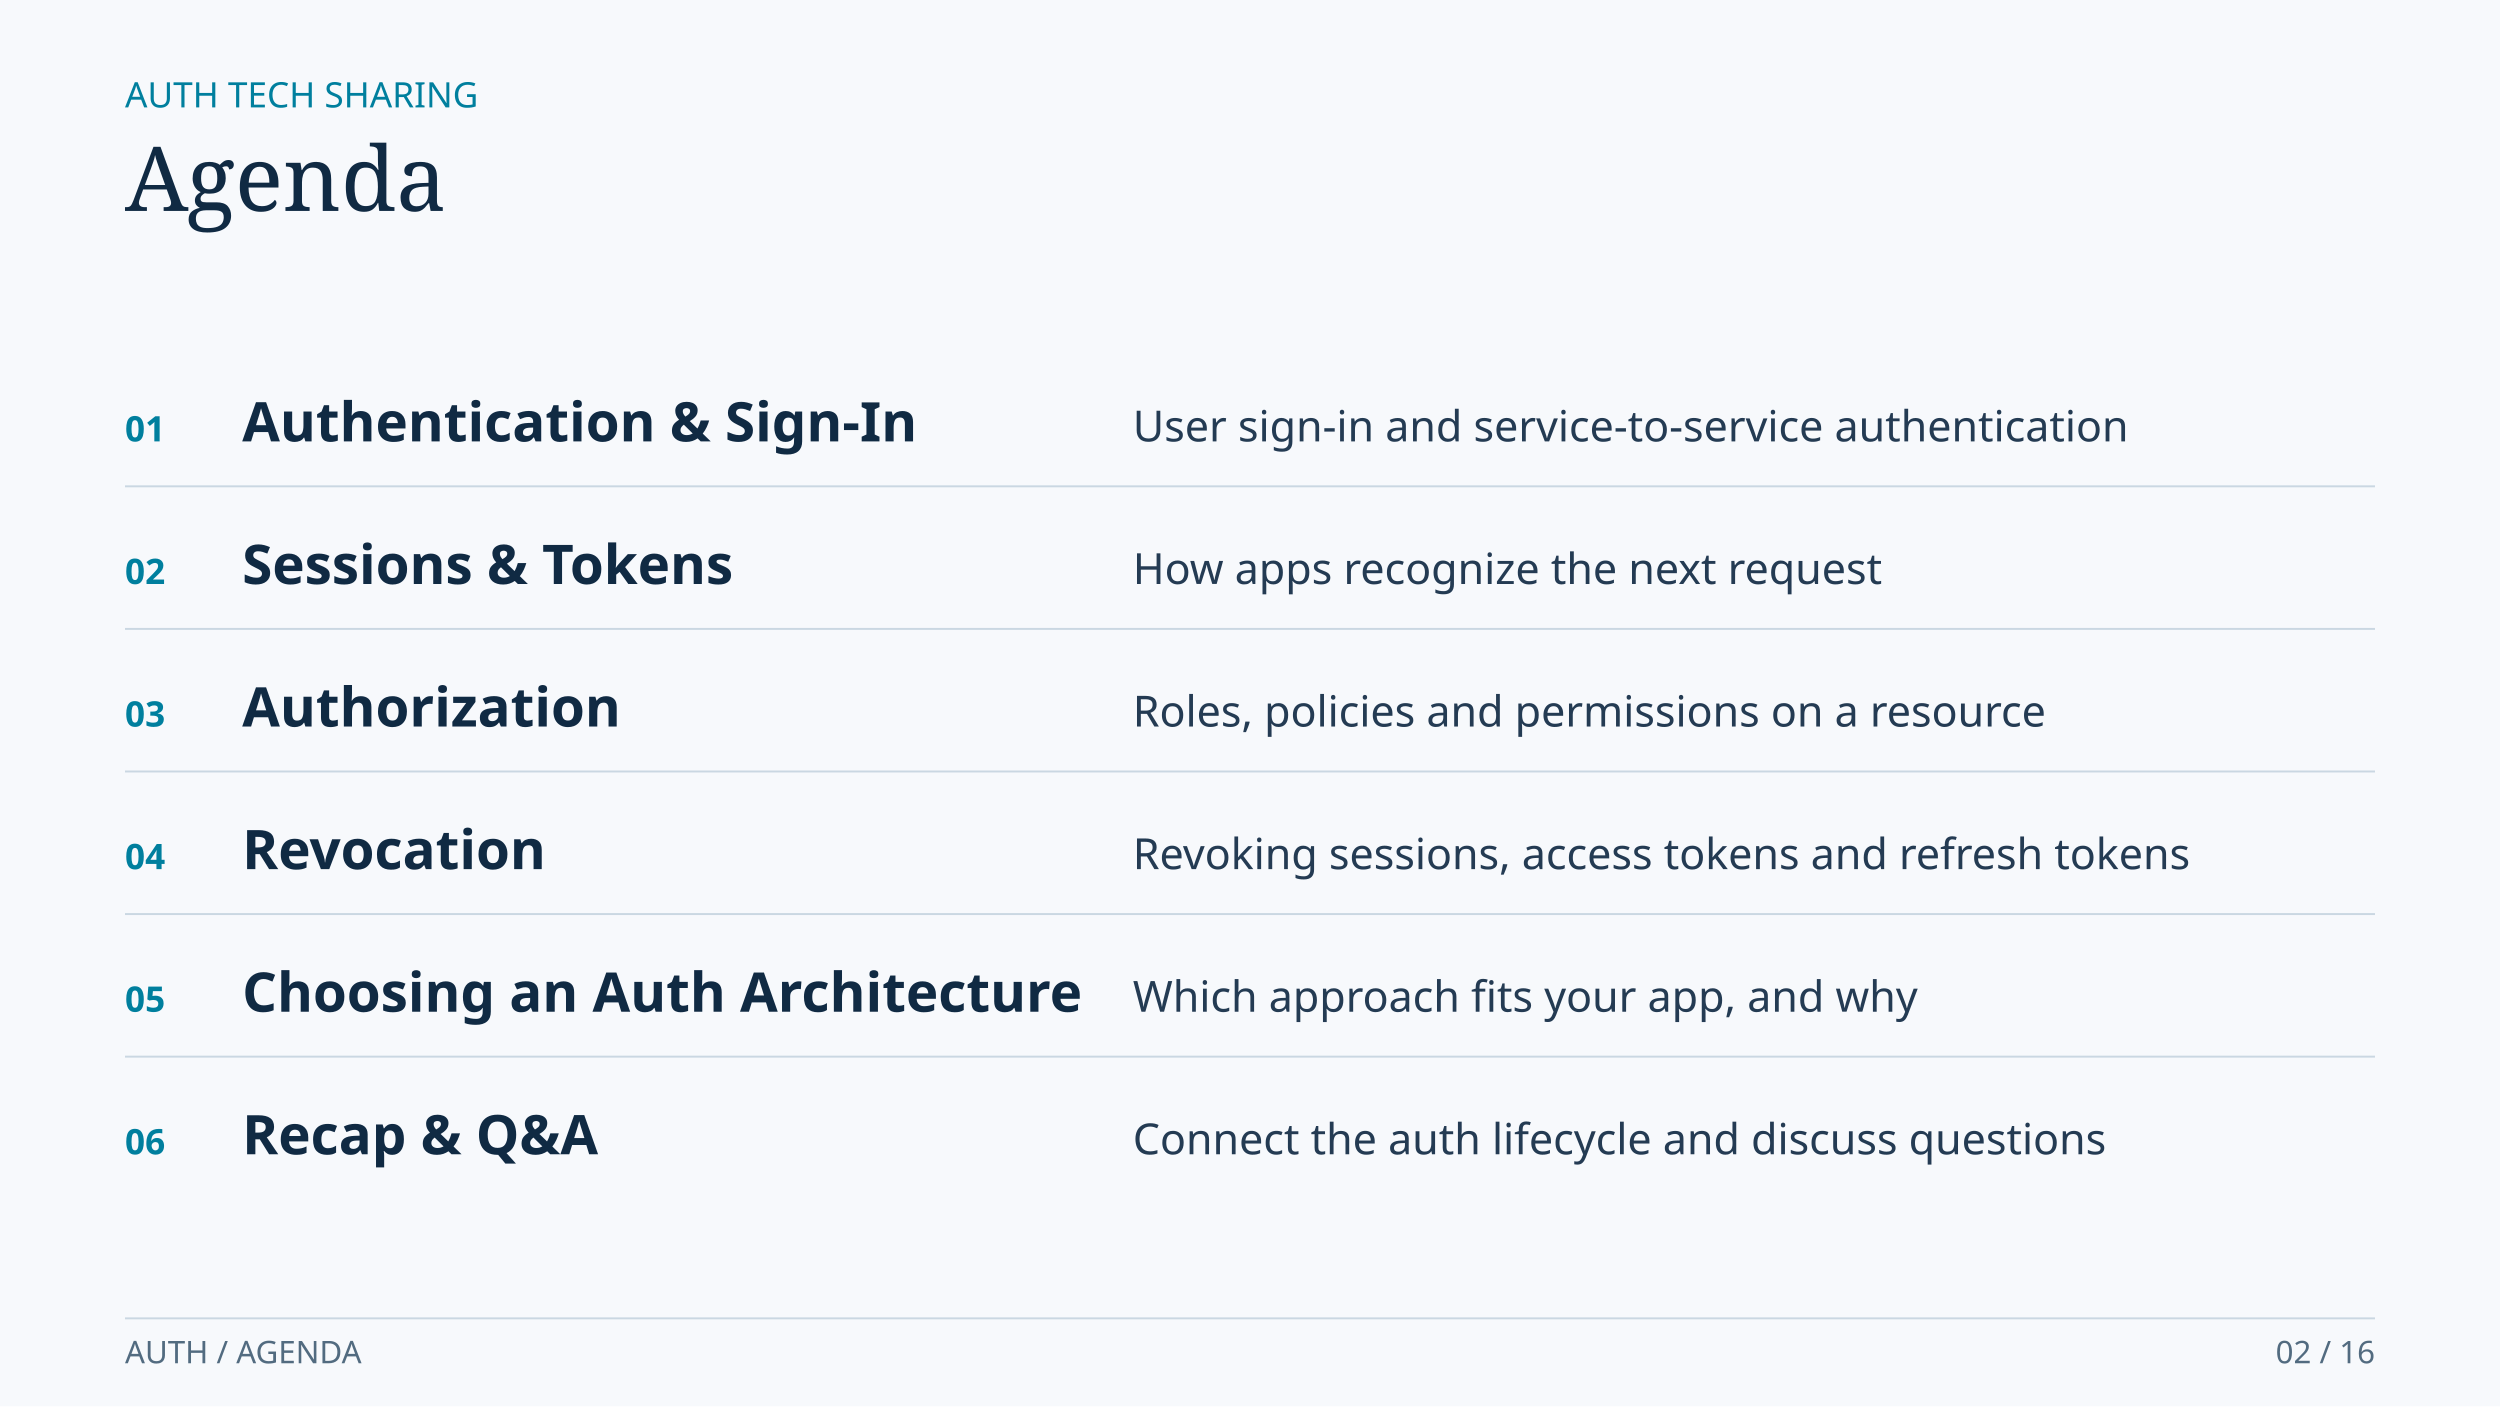
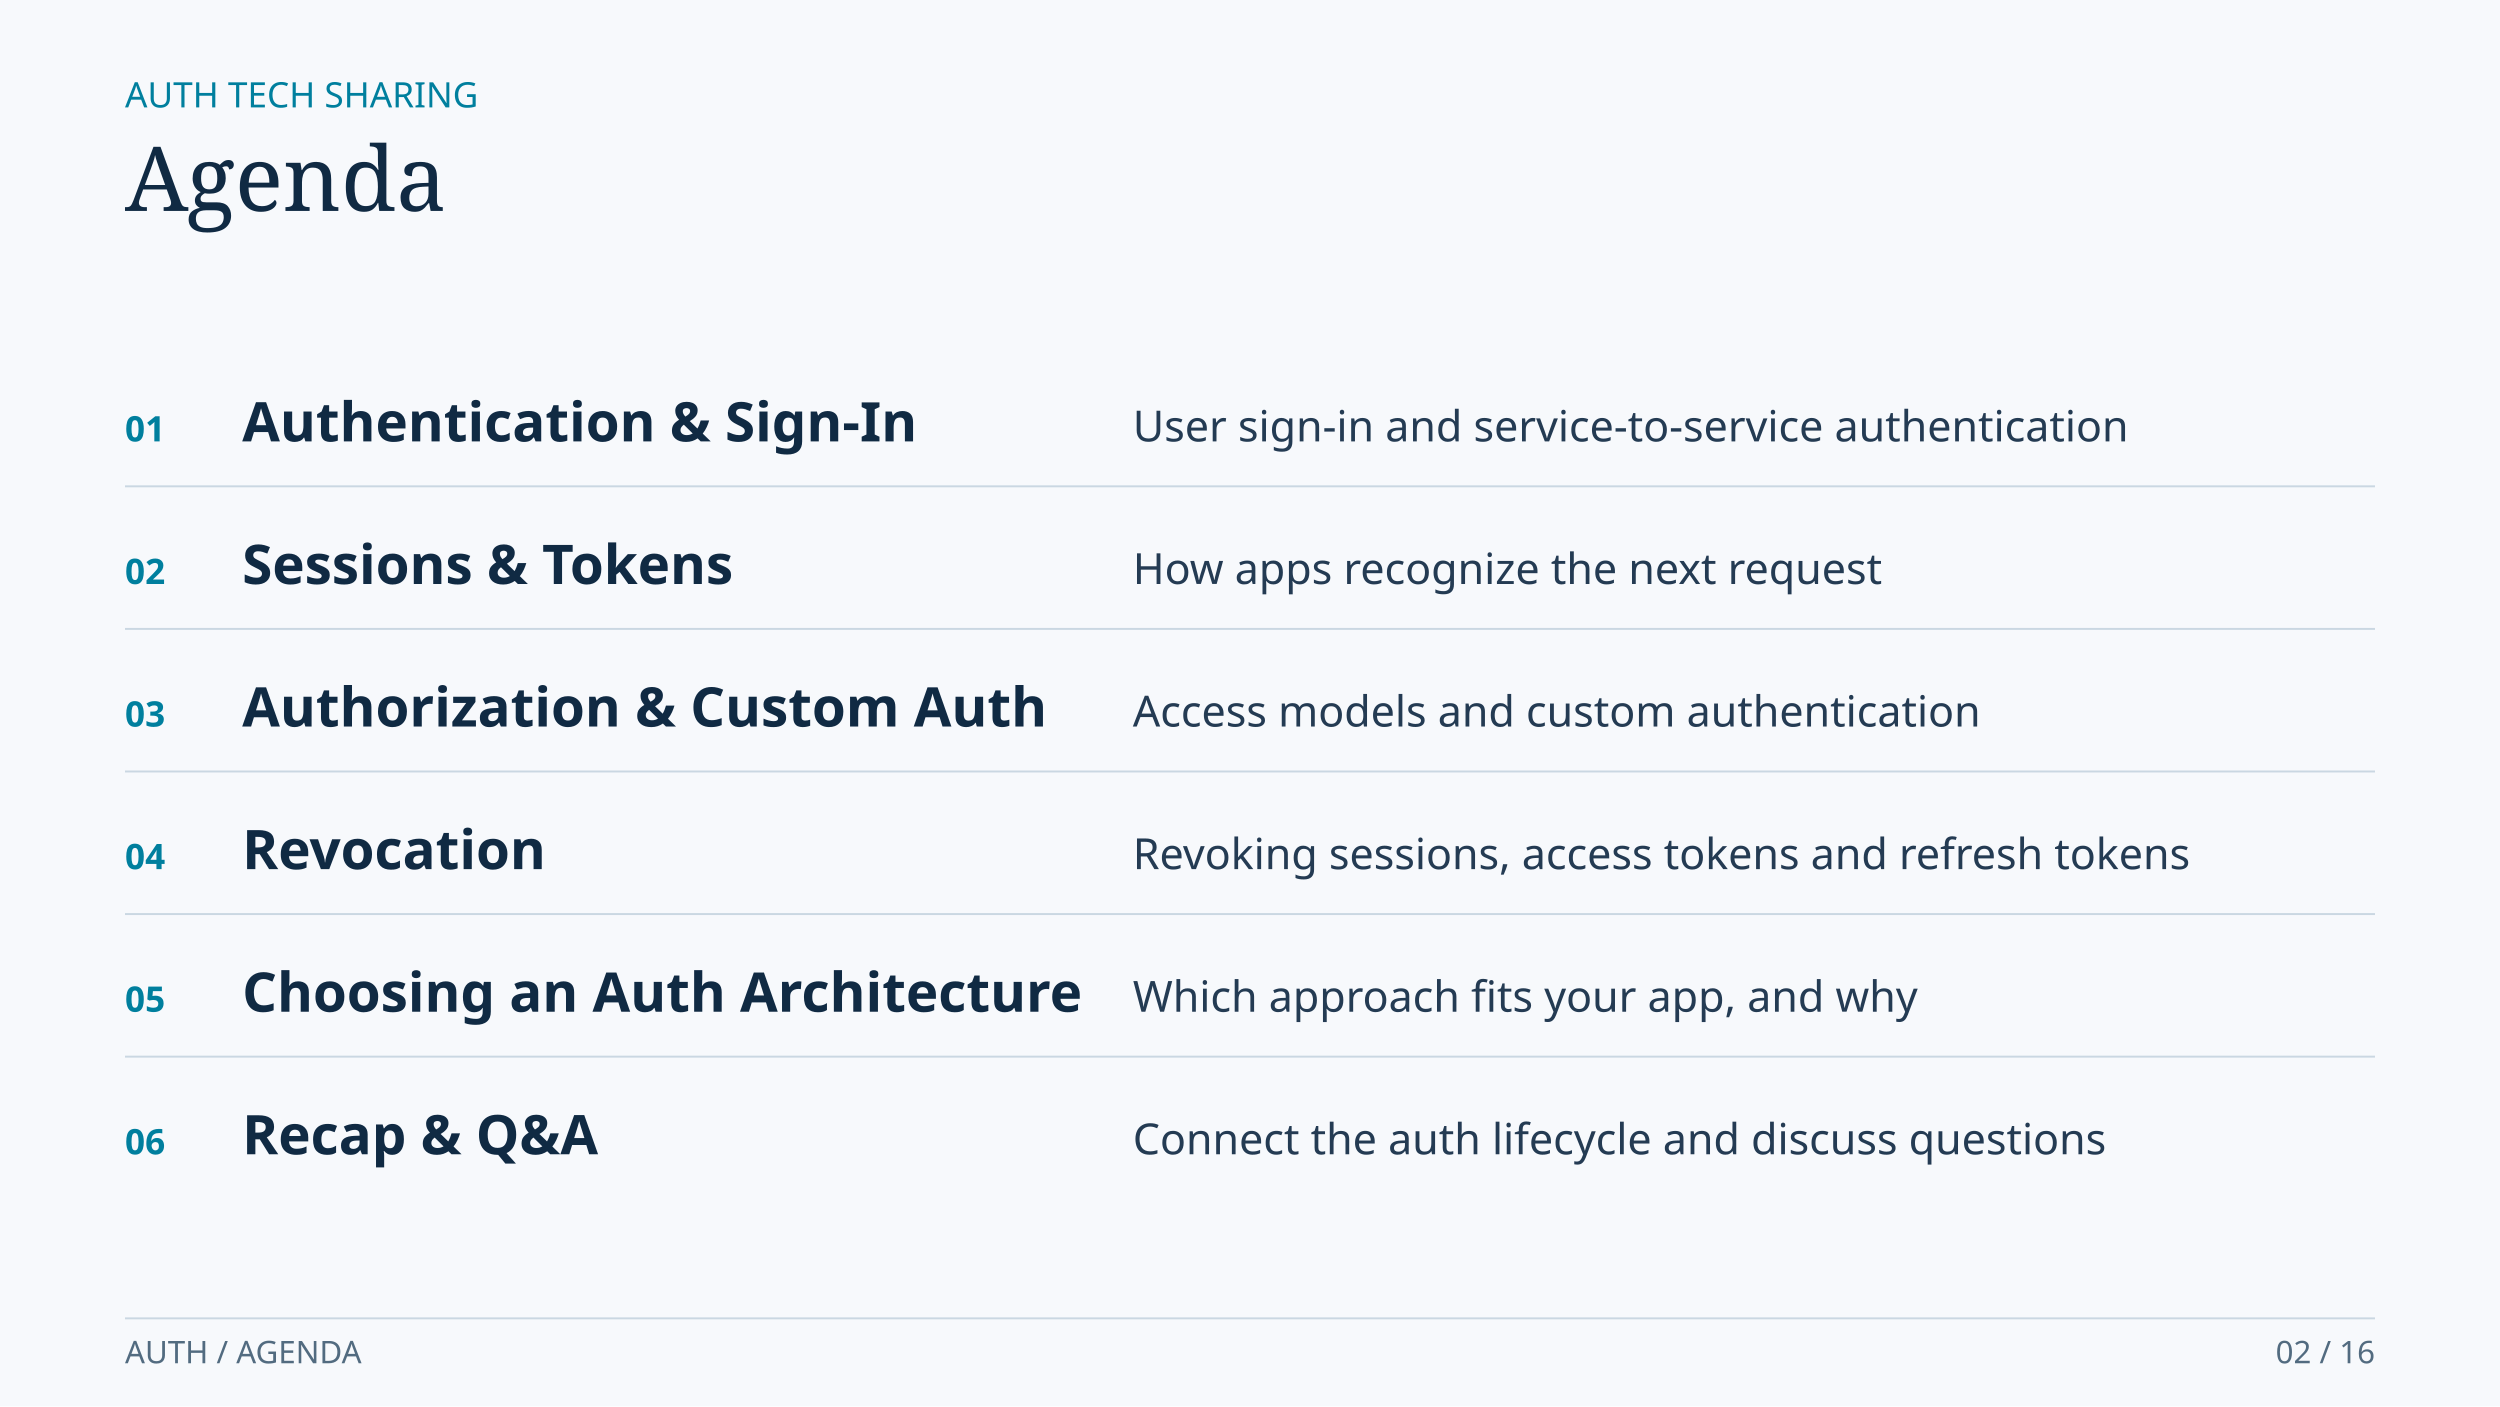
<svg xmlns="http://www.w3.org/2000/svg" viewBox="0 0 1280 720" data-pptx-page-role="content" font-family="Segoe UI, sans-serif">
  <rect id="background" data-pptx-role="background" width="1280" height="720" fill="#F7F9FC" />
  <g id="title" data-pptx-bounds="64 33 1152 148">
    <text x="64" y="55" font-size="18" fill="#007F9E">AUTH TECH SHARING</text>
    <text x="64" y="108" font-family="Cambria, serif" font-size="46" fill="#102A43">Agenda</text>
  </g>
  <g id="agenda" data-pptx-bounds="64 198 1152 434">
    <g transform="translate(0 10)">
      <g id="authentication">
        <text x="64" y="216" font-size="18" font-weight="700" fill="#007F9E">01</text>
        <text x="124" y="216" font-size="28" font-weight="700" fill="#102A43">Authentication &amp; Sign-In</text>
        <text x="580" y="216" font-size="22" fill="#243B53">User sign-in and service-to-service authentication</text>
        <line x1="64" y1="239" x2="1216" y2="239" stroke="#CAD7E2" />
      </g>
      <g id="sessions-and-tokens">
        <text x="64" y="289" font-size="18" font-weight="700" fill="#007F9E">02</text>
        <text x="124" y="289" font-size="28" font-weight="700" fill="#102A43">Sessions &amp; Tokens</text>
        <text x="580" y="289" font-size="22" fill="#243B53">How apps recognize the next request</text>
        <line x1="64" y1="312" x2="1216" y2="312" stroke="#CAD7E2" />
      </g>
      <g id="authorization">
        <text x="64" y="362" font-size="18" font-weight="700" fill="#007F9E">03</text>
-         <text x="124" y="362" font-size="28" font-weight="700" fill="#102A43">Authorization</text>
-         <text x="580" y="362" font-size="22" fill="#243B53">Roles, policies and permissions on a resource</text>
+         <text x="124" y="362" font-size="28" font-weight="700" fill="#102A43">Authorization &amp; Custom Auth</text>
+         <text x="580" y="362" font-size="22" fill="#243B53">Access models and custom authentication</text>
        <line x1="64" y1="385" x2="1216" y2="385" stroke="#CAD7E2" />
      </g>
      <g id="session-security">
        <text x="64" y="435" font-size="18" font-weight="700" fill="#007F9E">04</text>
        <text x="124" y="435" font-size="28" font-weight="700" fill="#102A43">Revocation</text>
        <text x="580" y="435" font-size="22" fill="#243B53">Revoking sessions, access tokens and refresh tokens</text>
        <line x1="64" y1="458" x2="1216" y2="458" stroke="#CAD7E2" />
      </g>
      <g id="choosing-architecture">
        <text x="64" y="508" font-size="18" font-weight="700" fill="#007F9E">05</text>
        <text x="124" y="508" font-size="28" font-weight="700" fill="#102A43">Choosing an Auth Architecture</text>
        <text x="580" y="508" font-size="22" fill="#243B53">Which approach fits your app, and why</text>
        <line x1="64" y1="531" x2="1216" y2="531" stroke="#CAD7E2" />
      </g>
      <g id="recap-and-qa">
        <text x="64" y="581" font-size="18" font-weight="700" fill="#007F9E">06</text>
        <text x="124" y="581" font-size="28" font-weight="700" fill="#102A43">Recap &amp; Q&amp;A</text>
        <text x="580" y="581" font-size="22" fill="#243B53">Connect the auth lifecycle and discuss questions</text>
      </g>
    </g>
  </g>
  <g id="footer" data-pptx-role="footer" data-pptx-bounds="64 670 1152 40">
    <line x1="64" y1="675" x2="1216" y2="675" stroke="#CAD7E2" />
    <text x="64" y="698" font-size="16" fill="#526B80">AUTH / AGENDA</text>
    <text x="1216" y="698" text-anchor="end" font-size="16" fill="#526B80">02 / 16</text>
  </g>
</svg>
